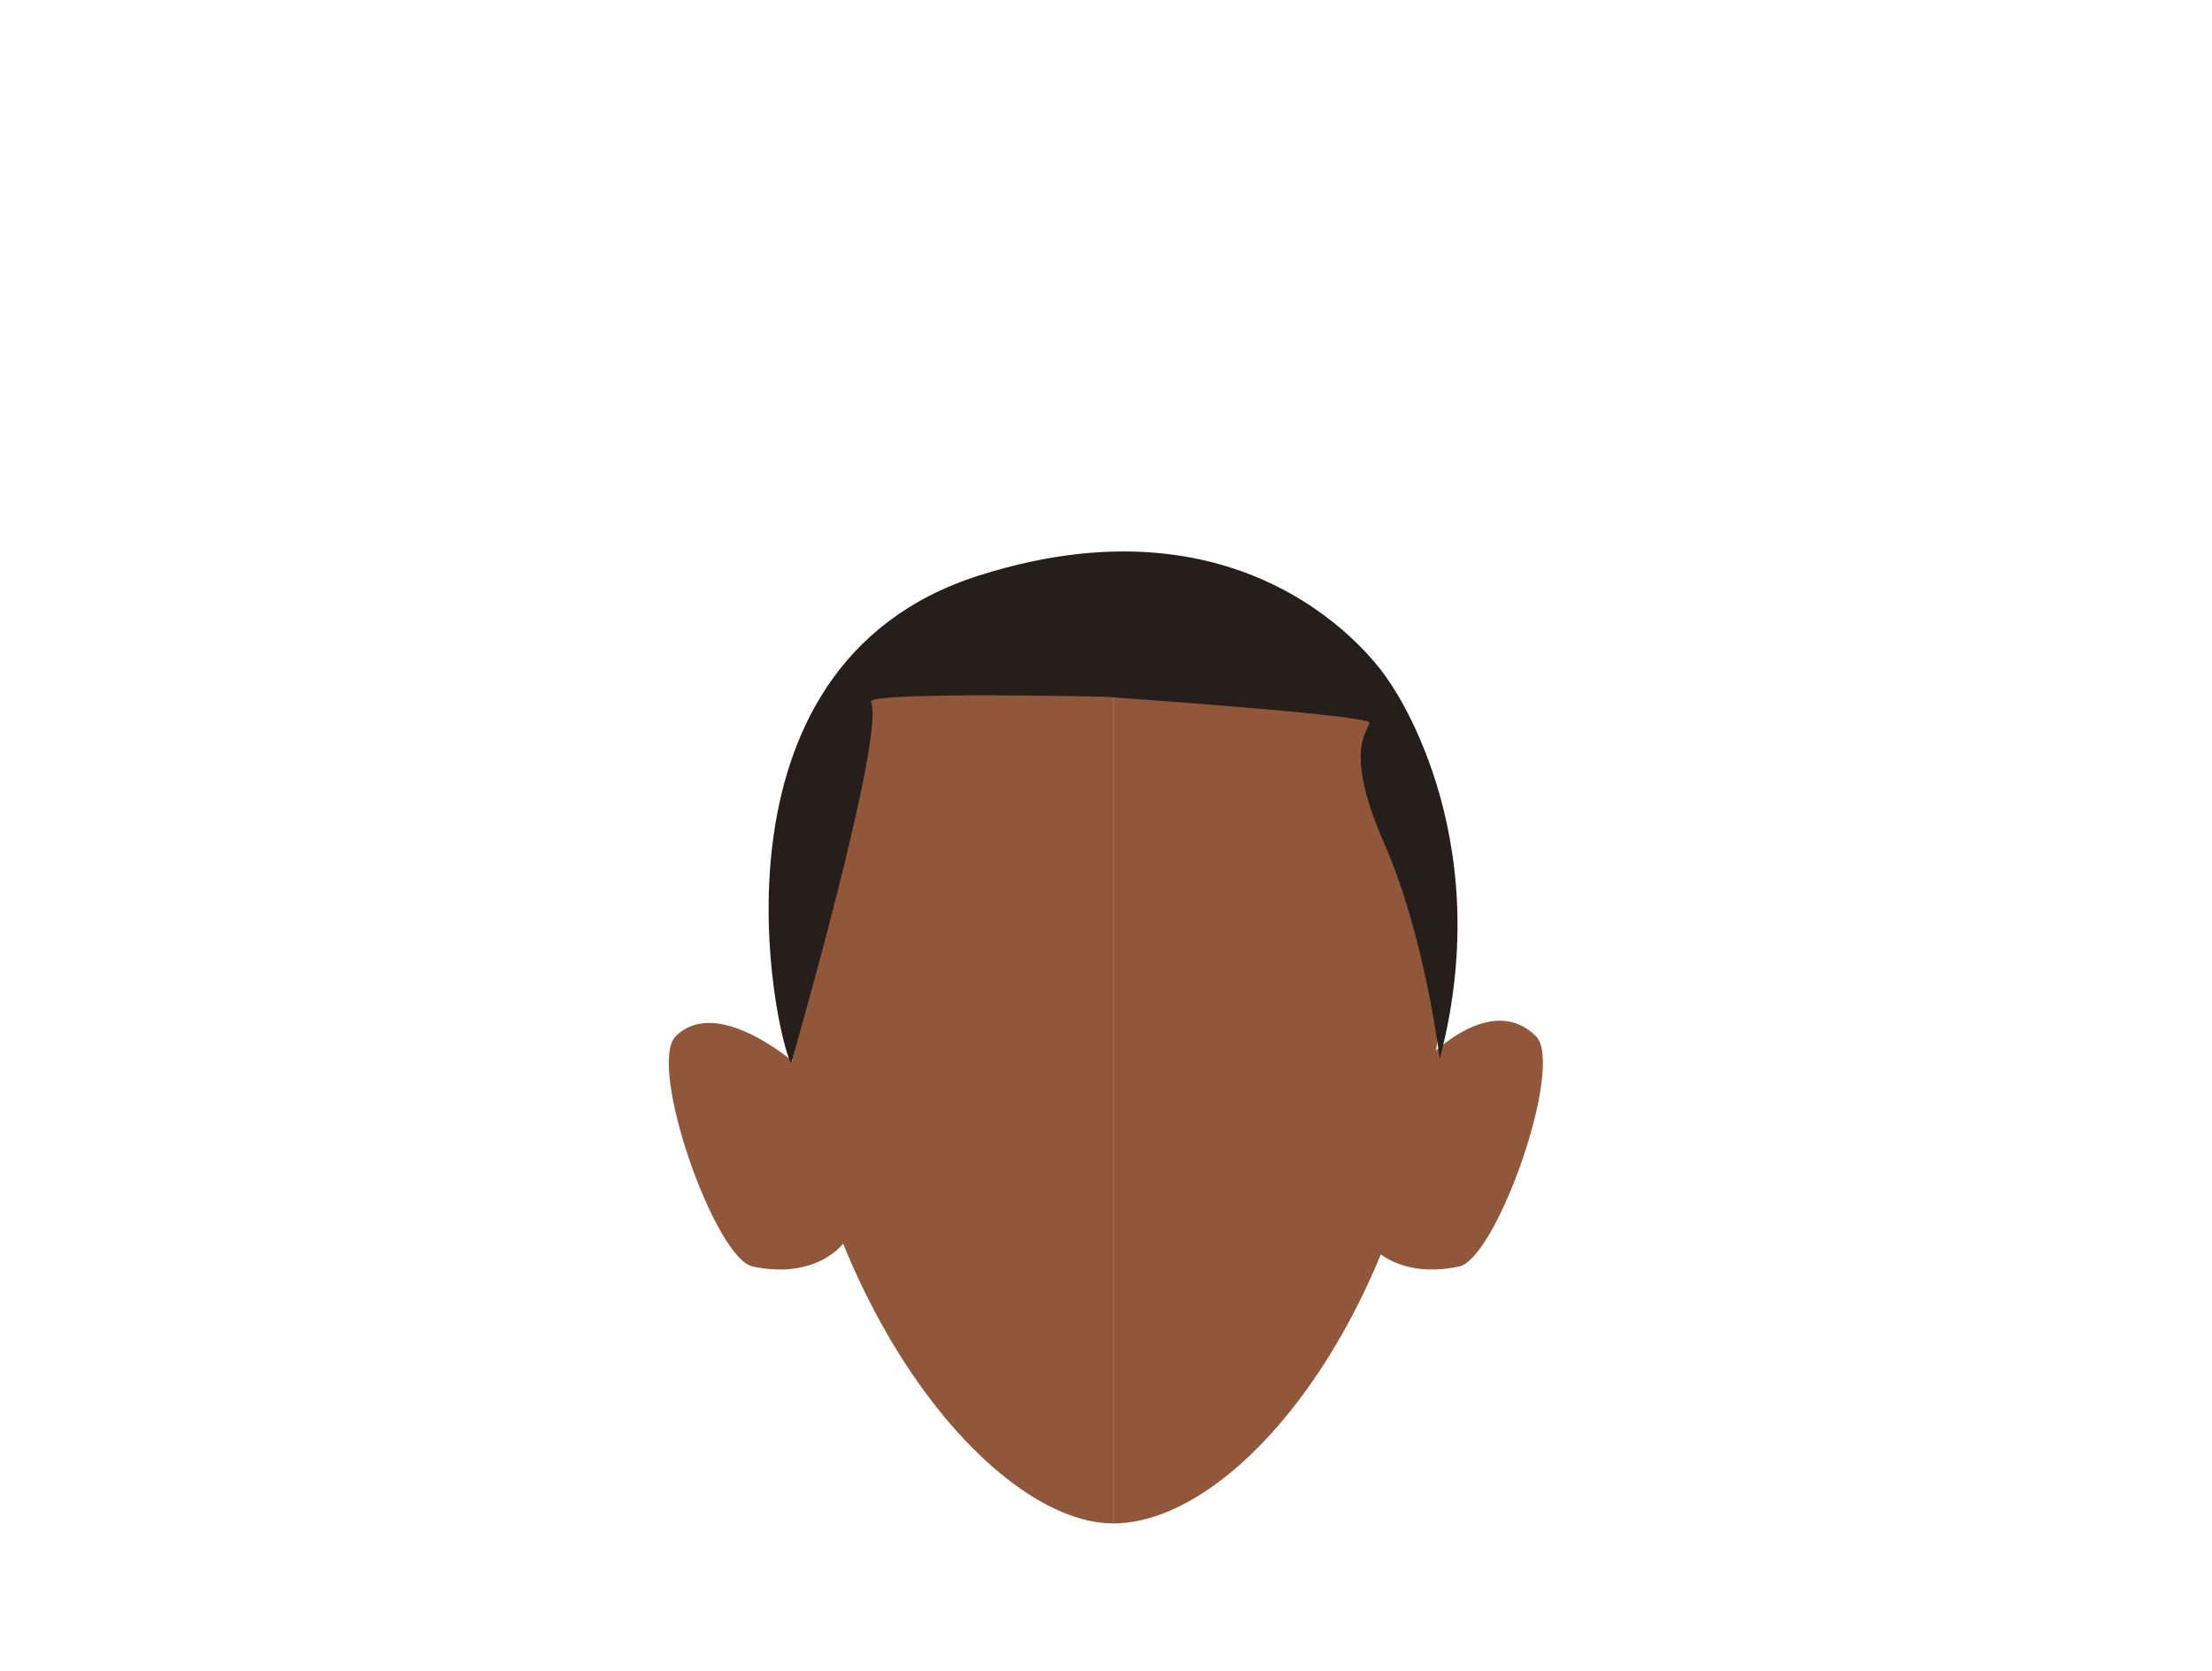
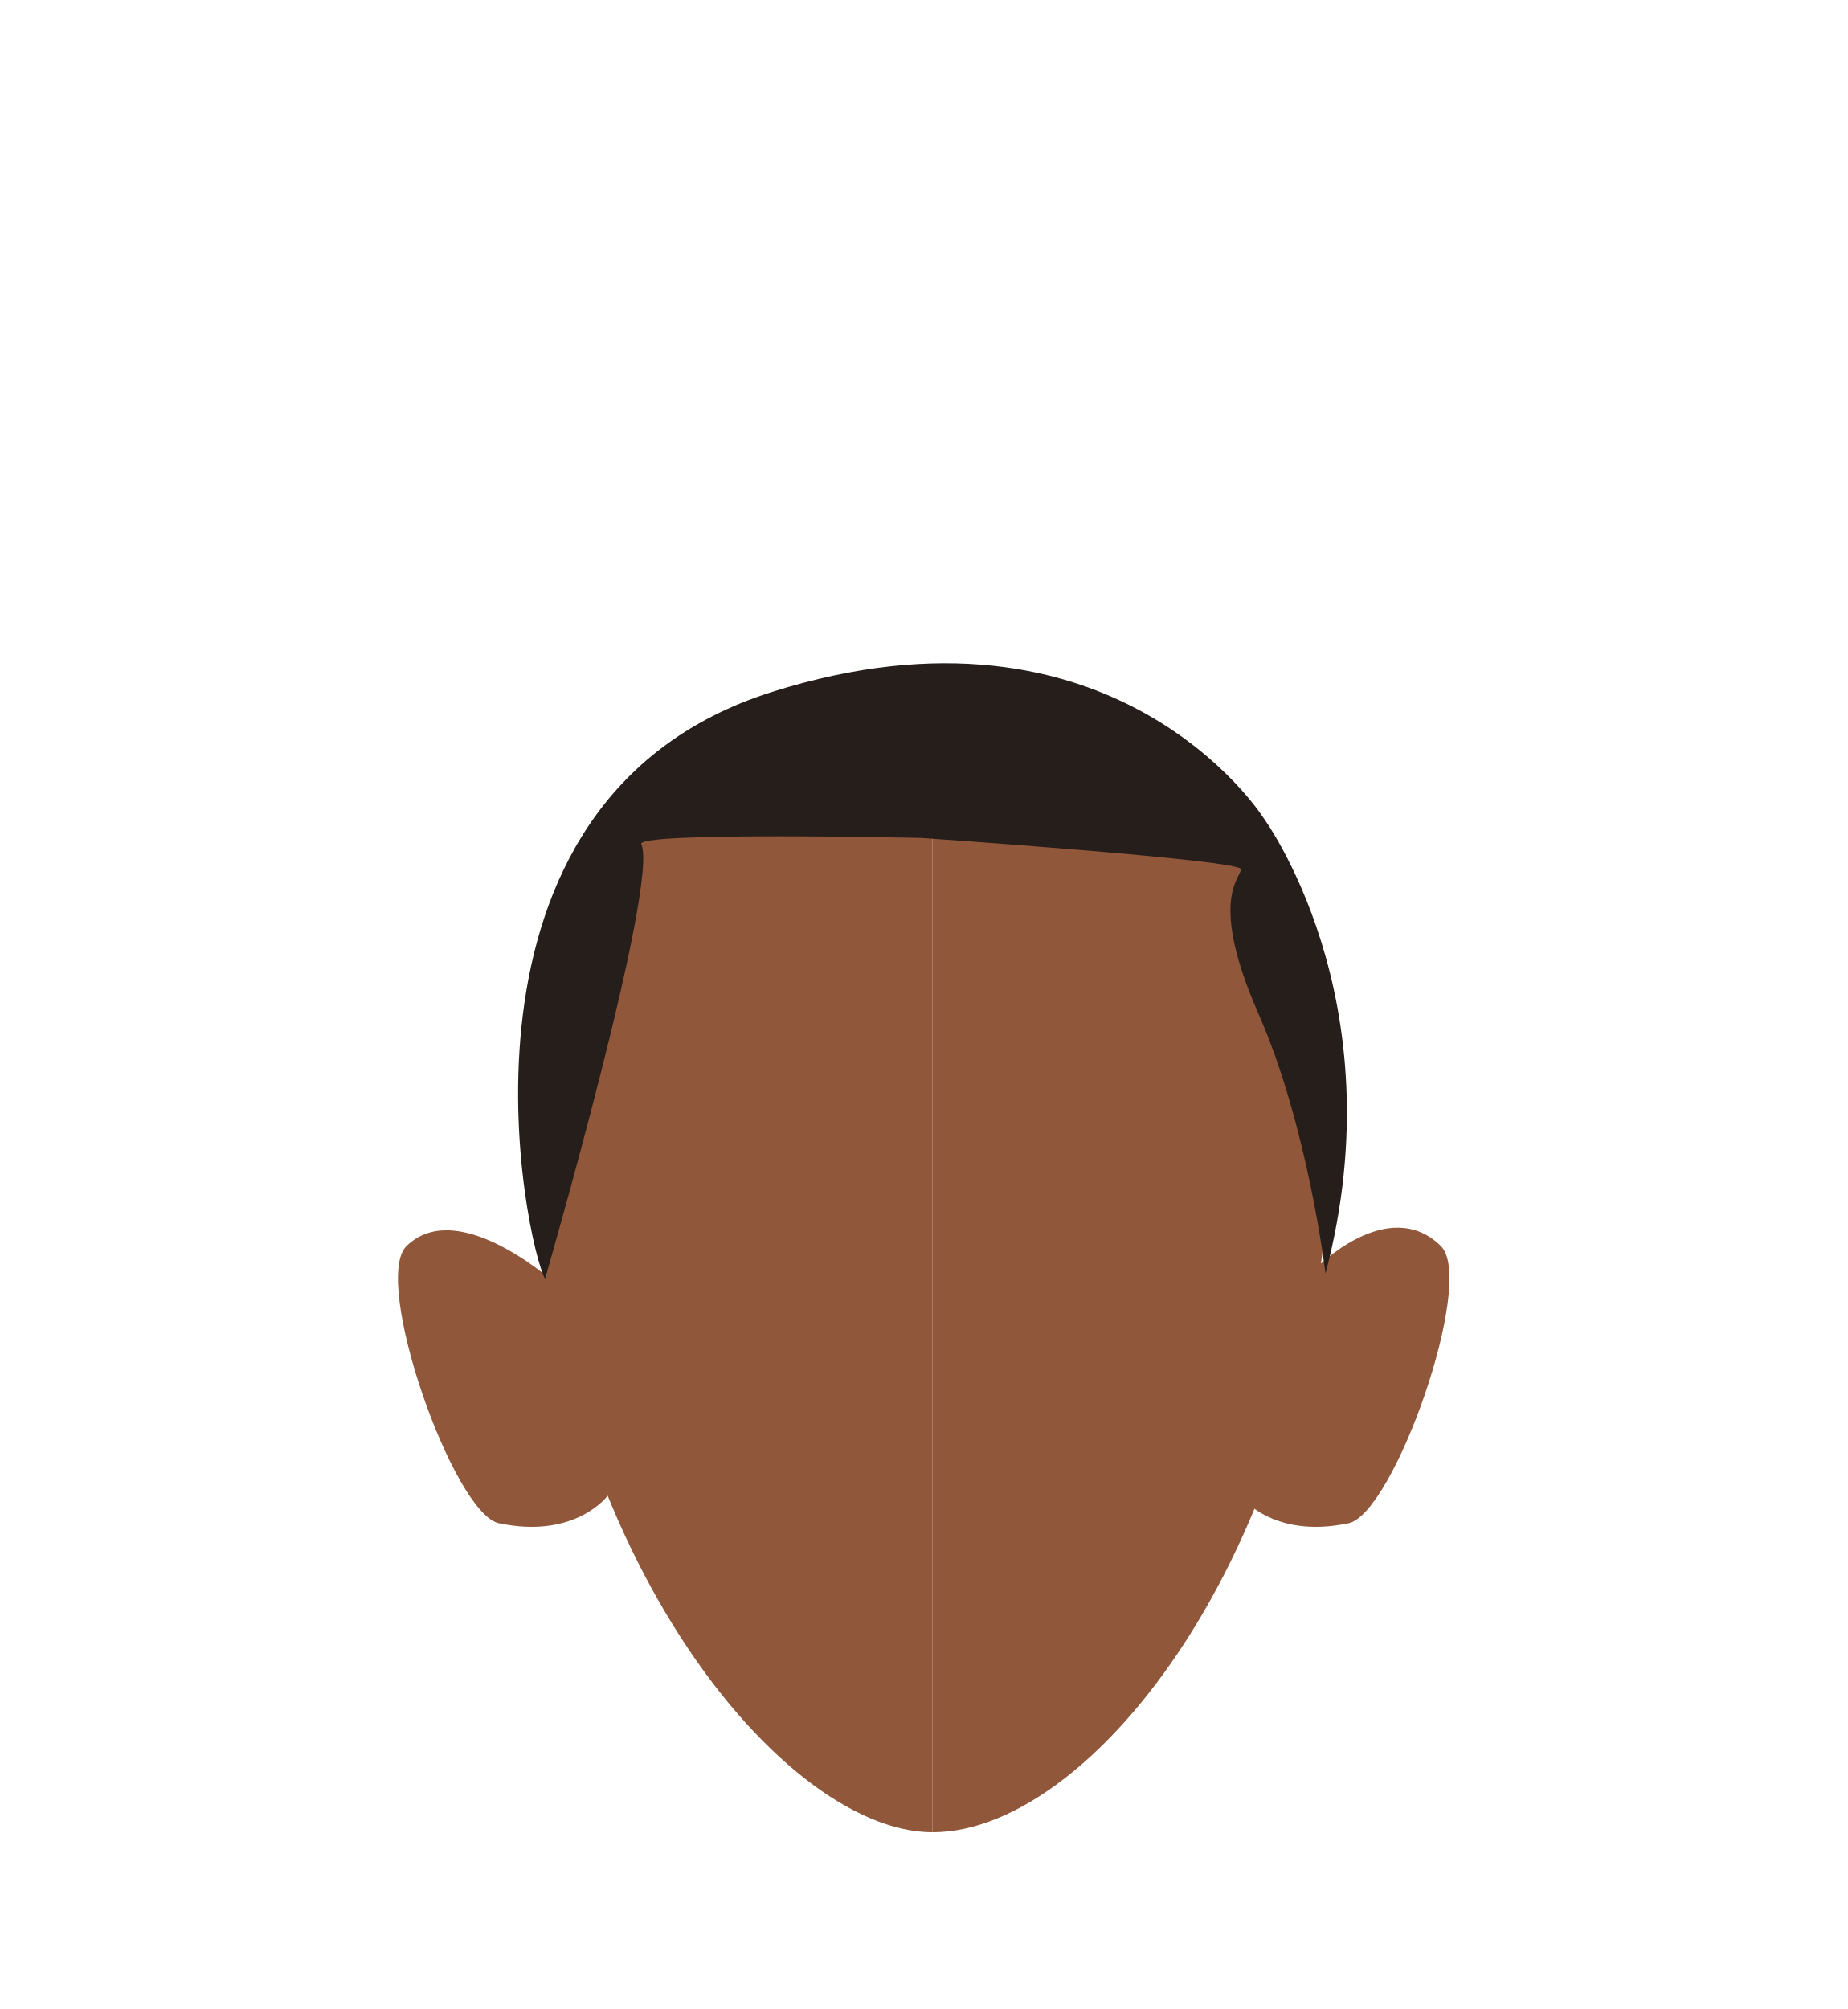
- <svg xmlns="http://www.w3.org/2000/svg" id="Calque_9" data-name="Calque 9" viewBox="0 0 288 217.42">
+ <svg xmlns="http://www.w3.org/2000/svg" id="Calque_9" data-name="Calque 9" viewBox="0 0 200 217.42">
  <defs>
    <style>.cls-1{fill:#90573a;}.cls-2{fill:#261e1a;}</style>
  </defs>
-   <path class="cls-1" d="M144.94,73.68c23.91,0,43.28,11.19,43.28,45.61,0,46-25.28,79-43.28,79" />
-   <path class="cls-1" d="M144.94,73.68c-23.9,0-43.28,11.19-43.28,45.61,0,46,26.34,79,43.28,79" />
-   <path class="cls-1" d="M178.2,161.84l8.14-24.5s7.88-8.13,13.62-2.49c3.82,3.75-5.09,29-10,30C181.66,166.61,178.2,161.84,178.2,161.84Z" />
-   <path class="cls-1" d="M109.8,161.84l-5.12-22.47S93.78,129.21,88,134.85c-3.82,3.75,5.09,29,10,30C106.34,166.61,109.8,161.84,109.8,161.84Z" />
-   <path class="cls-2" d="M103,138.39c-2-3.36-12.6-51.73,24.49-63.49s53.16,13.49,53.16,13.49,14.66,19.67,6.8,49.45c0,0-1.87-15.88-7.25-28.12s-2-14.62-1.89-15.64-34.64-3.4-34.64-3.4-30.91-.69-30.28.68C115.38,95.61,103,138.39,103,138.39Z" />
+   <path class="cls-1" d="M100.94,73.68c23.91,0,43.28,11.19,43.28,45.61,0,46-25.28,79-43.28,79" />
+   <path class="cls-1" d="M100.94,73.68c-23.9,0-43.28,11.19-43.28,45.61,0,46,26.34,79,43.28,79" />
+   <path class="cls-1" d="M134.2,161.84l8.14-24.5s7.88-8.13,13.62-2.49c3.82,3.75-5.09,29-10,30C137.66,166.61,134.2,161.84,134.2,161.84Z" />
+   <path class="cls-1" d="M65.8,161.84l-5.12-22.47S49.78,129.21,44,134.85c-3.82,3.75,5.09,29,10,30C62.34,166.61,65.8,161.84,65.8,161.84Z" />
+   <path class="cls-2" d="M59,138.39C57,135,46.42,86.66,83.51,74.9s53.16,13.49,53.16,13.49,14.66,19.67,6.8,49.45c0,0-1.87-15.88-7.25-28.12s-2-14.62-1.89-15.64-34.64-3.4-34.64-3.4-30.91-.69-30.28.68C71.38,95.61,59,138.39,59,138.39Z" />
</svg>
